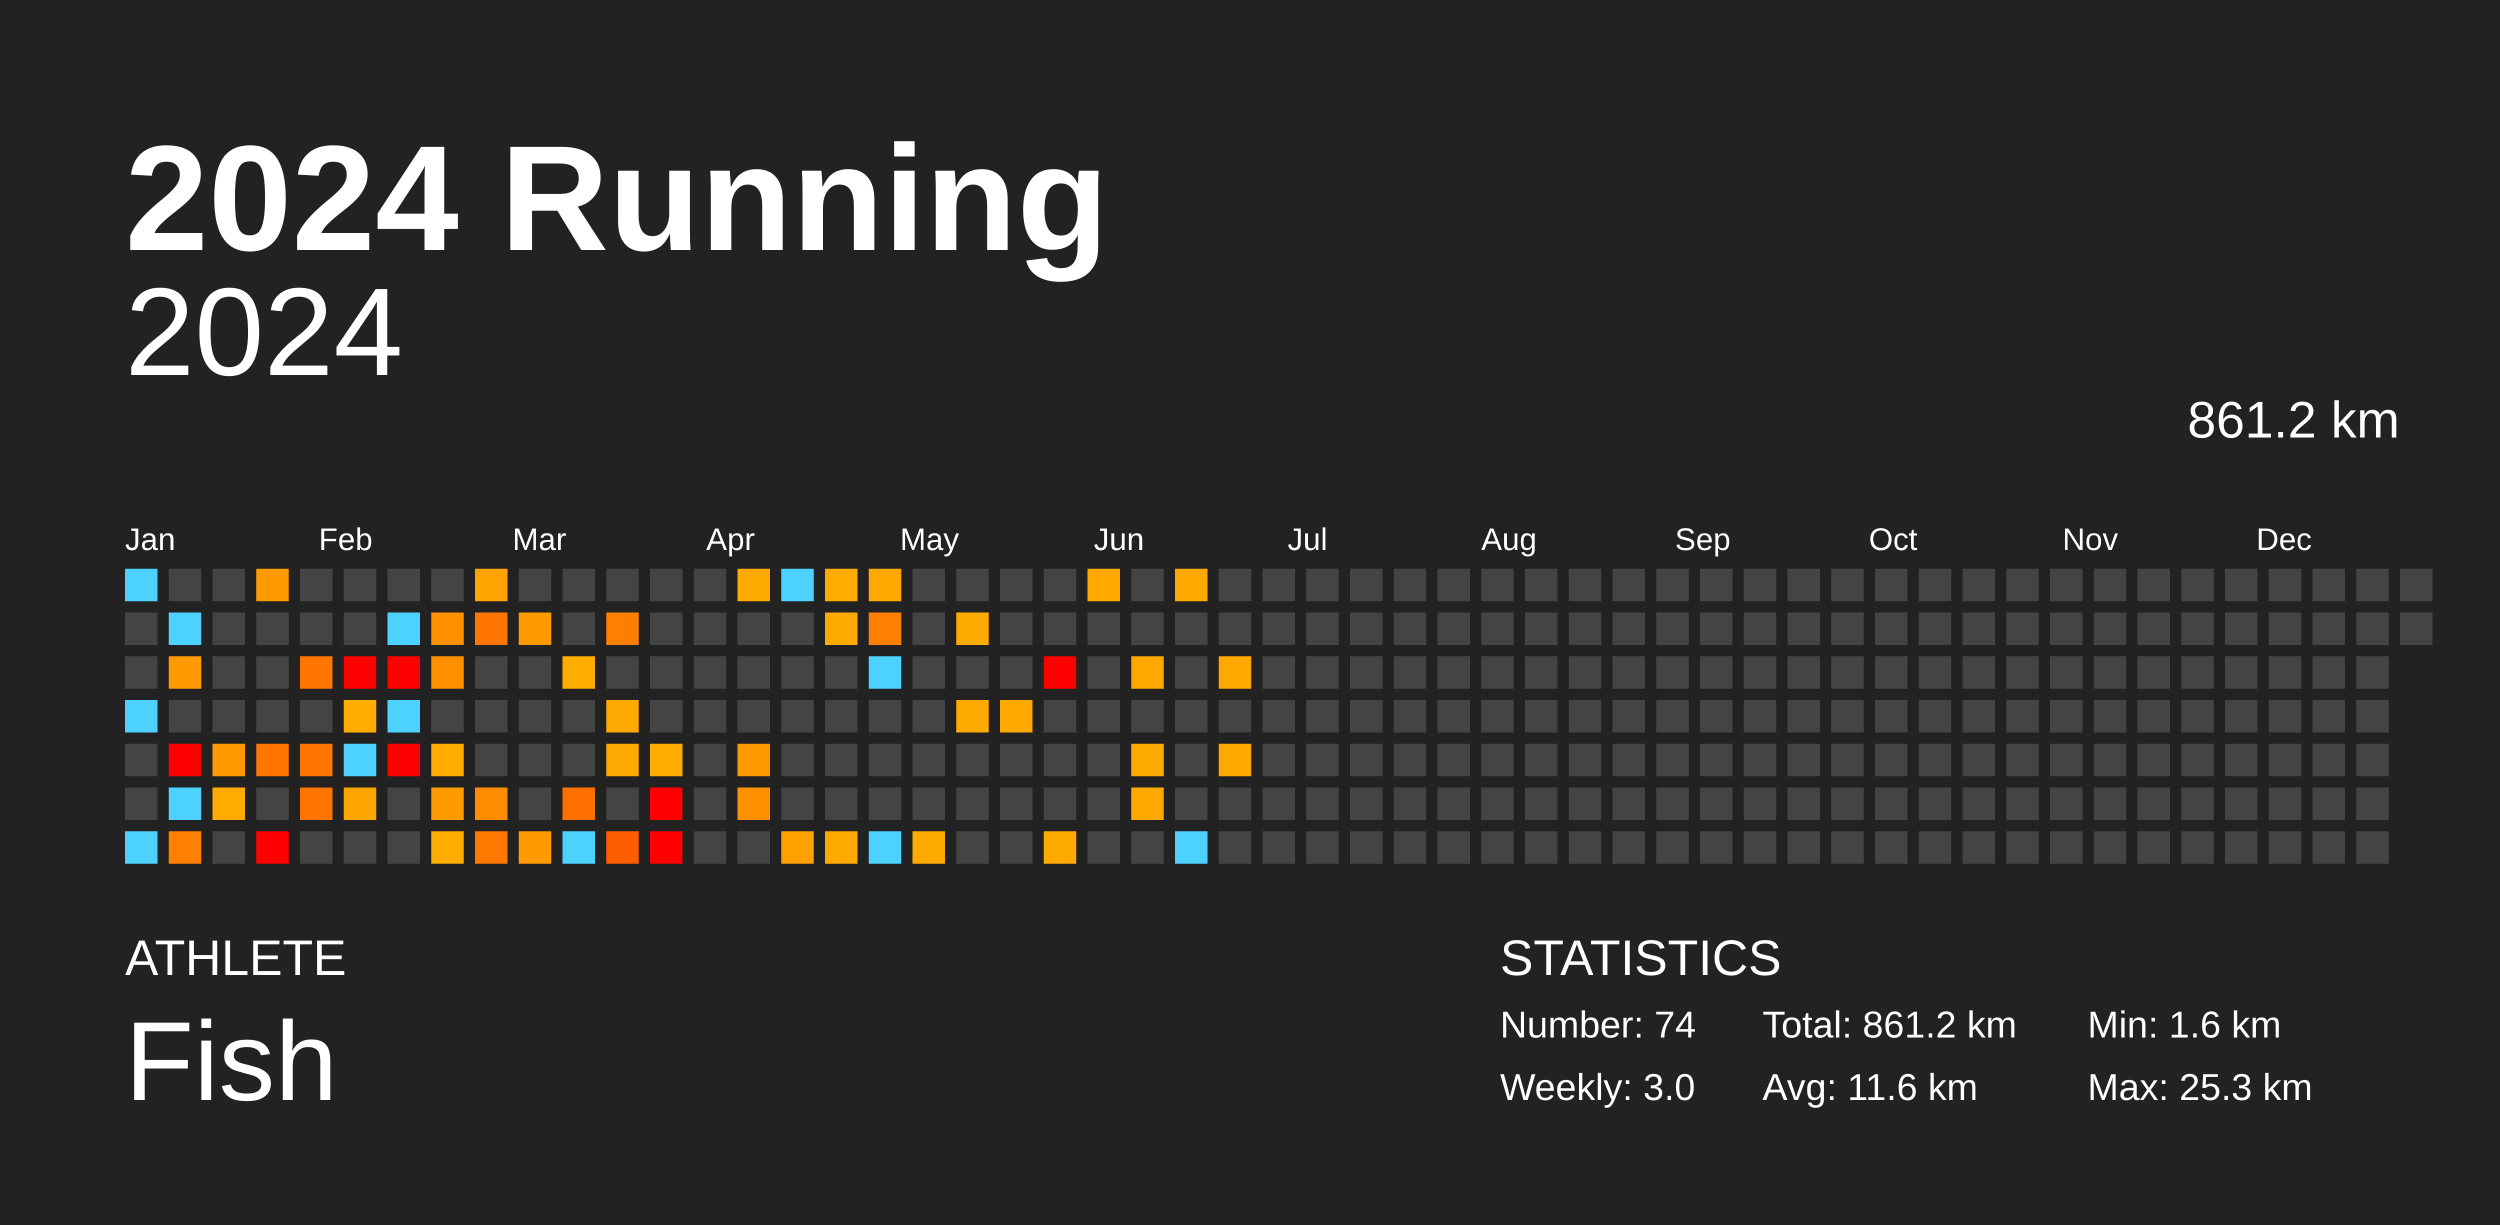
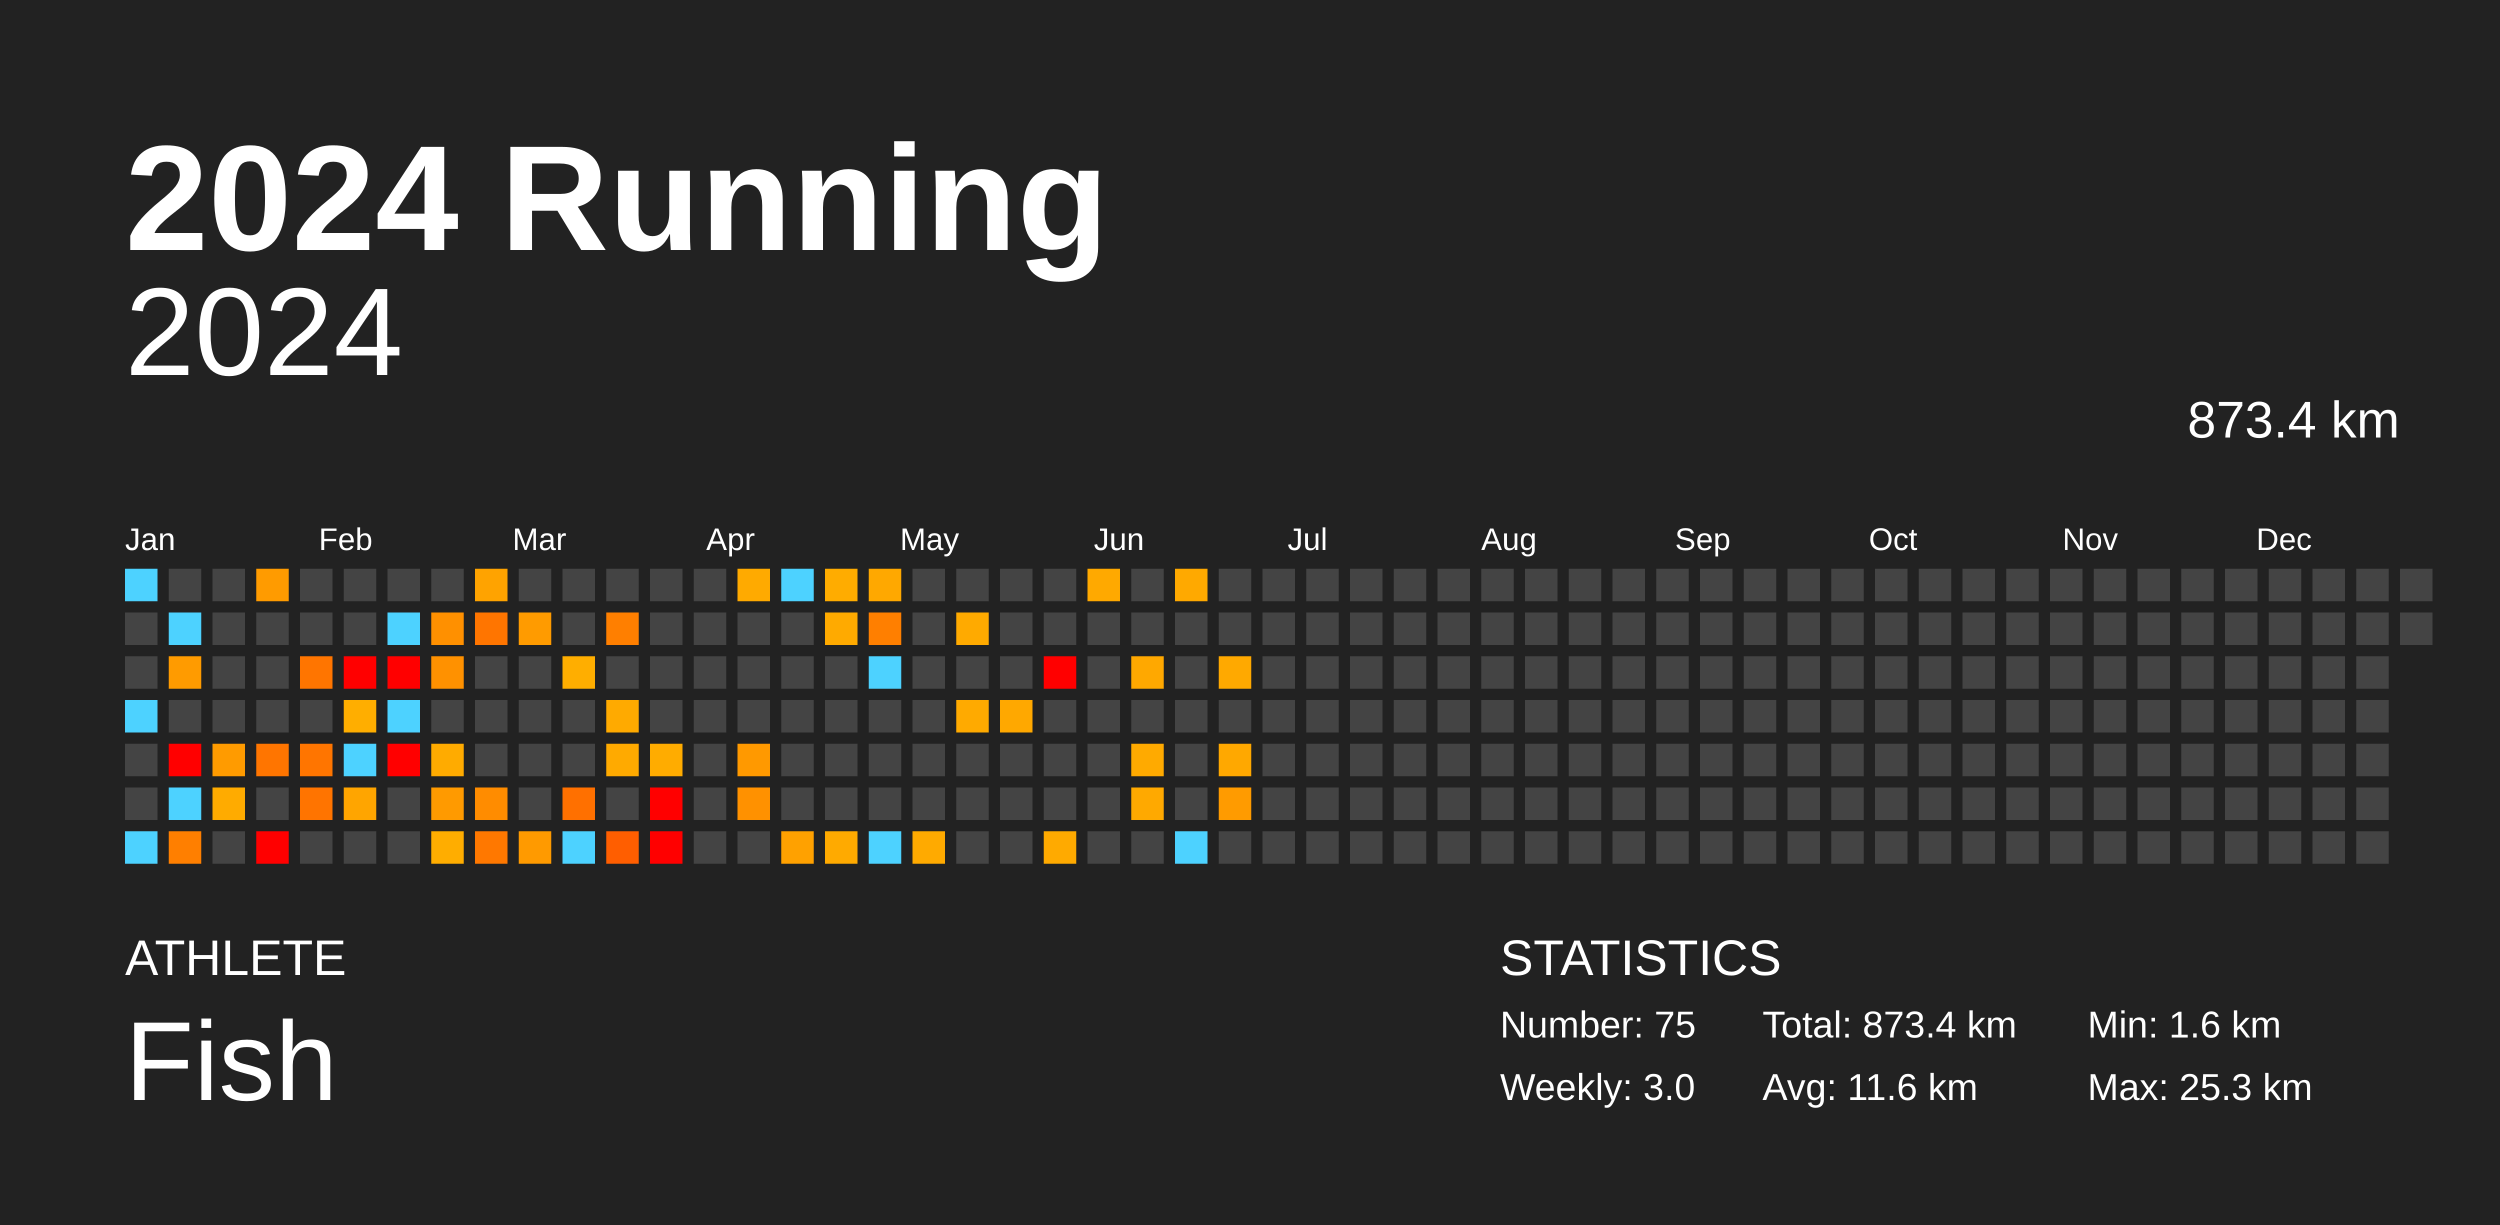
<svg xmlns="http://www.w3.org/2000/svg" baseProfile="full" height="98mm" version="1.1" viewBox="0,0,200,98" width="200mm">
  <defs />
  <rect fill="#222222" height="98" width="200" x="0" y="0" />
  <text fill="#FFFFFF" style="font-size:12px; font-family:Arial; font-weight:bold;" x="10" y="20">2024 Running</text>
  <text fill="#FFFFFF" style="font-size:4px; font-family:Arial" x="10" y="78">ATHLETE</text>
  <text fill="#FFFFFF" style="font-size:9px; font-family:Arial" x="10" y="88">Fish</text>
  <text fill="#FFFFFF" style="font-size:4px; font-family:Arial" x="120" y="78">STATISTICS</text>
-   <text fill="#FFFFFF" style="font-size:3px; font-family:Arial" x="120" y="83">Number: 74</text>
+   <text fill="#FFFFFF" style="font-size:3px; font-family:Arial" x="120" y="83">Number: 75</text>
  <text fill="#FFFFFF" style="font-size:3px; font-family:Arial" x="120" y="88">Weekly: 3.0</text>
-   <text fill="#FFFFFF" style="font-size:3px; font-family:Arial" x="141" y="83">Total: 861.2 km</text>
+   <text fill="#FFFFFF" style="font-size:3px; font-family:Arial" x="141" y="83">Total: 873.4 km</text>
  <text fill="#FFFFFF" style="font-size:3px; font-family:Arial" x="141" y="88">Avg: 11.6 km</text>
  <text fill="#FFFFFF" style="font-size:3px; font-family:Arial" x="167" y="83">Min: 1.6 km</text>
  <text fill="#FFFFFF" style="font-size:3px; font-family:Arial" x="167" y="88">Max: 25.3 km</text>
  <text alignment-baseline="hanging" fill="#FFFFFF" style="font-size:10.0px; font-family:Arial;" x="10" y="30">2024</text>
-   <text alignment-baseline="hanging" fill="#FFFFFF" style="font-size:4.125px; font-family:Arial;" x="175" y="35">861.2 km</text>
+   <text alignment-baseline="hanging" fill="#FFFFFF" style="font-size:4.125px; font-family:Arial;" x="175" y="35">873.4 km</text>
  <text fill="#FFFFFF" style="font-size:2.5px; font-family:Arial" x="10.0" y="44">Jan</text>
  <text fill="#FFFFFF" style="font-size:2.5px; font-family:Arial" x="25.5" y="44">Feb</text>
  <text fill="#FFFFFF" style="font-size:2.5px; font-family:Arial" x="41.0" y="44">Mar</text>
  <text fill="#FFFFFF" style="font-size:2.5px; font-family:Arial" x="56.5" y="44">Apr</text>
  <text fill="#FFFFFF" style="font-size:2.5px; font-family:Arial" x="72.0" y="44">May</text>
  <text fill="#FFFFFF" style="font-size:2.5px; font-family:Arial" x="87.5" y="44">Jun</text>
  <text fill="#FFFFFF" style="font-size:2.5px; font-family:Arial" x="103.0" y="44">Jul</text>
  <text fill="#FFFFFF" style="font-size:2.5px; font-family:Arial" x="118.5" y="44">Aug</text>
  <text fill="#FFFFFF" style="font-size:2.5px; font-family:Arial" x="134.0" y="44">Sep</text>
  <text fill="#FFFFFF" style="font-size:2.5px; font-family:Arial" x="149.5" y="44">Oct</text>
  <text fill="#FFFFFF" style="font-size:2.5px; font-family:Arial" x="165.0" y="44">Nov</text>
  <text fill="#FFFFFF" style="font-size:2.5px; font-family:Arial" x="180.5" y="44">Dec</text>
  <rect fill="#4dd2ff" height="2.6" width="2.6" x="10.0" y="45.5" />
  <rect fill="#444444" height="2.6" width="2.6" x="10.0" y="49.0" />
  <rect fill="#444444" height="2.6" width="2.6" x="10.0" y="52.5" />
  <rect fill="#4dd2ff" height="2.6" width="2.6" x="10.0" y="56.0" />
  <rect fill="#444444" height="2.6" width="2.6" x="10.0" y="59.5" />
  <rect fill="#444444" height="2.6" width="2.6" x="10.0" y="63.0" />
  <rect fill="#4dd2ff" height="2.6" width="2.6" x="10.0" y="66.5" />
  <rect fill="#444444" height="2.6" width="2.6" x="13.5" y="45.5" />
  <rect fill="#4dd2ff" height="2.6" width="2.6" x="13.5" y="49.0" />
  <rect fill="#ff9b00" height="2.6" width="2.6" x="13.5" y="52.5" />
  <rect fill="#444444" height="2.6" width="2.6" x="13.5" y="56.0" />
  <rect fill="red" height="2.6" width="2.6" x="13.5" y="59.5" />
  <rect fill="#4dd2ff" height="2.6" width="2.6" x="13.5" y="63.0" />
  <rect fill="#ff7f00" height="2.6" width="2.6" x="13.5" y="66.5" />
  <rect fill="#444444" height="2.6" width="2.6" x="17.0" y="45.5" />
  <rect fill="#444444" height="2.6" width="2.6" x="17.0" y="49.0" />
  <rect fill="#444444" height="2.6" width="2.6" x="17.0" y="52.5" />
  <rect fill="#444444" height="2.6" width="2.6" x="17.0" y="56.0" />
  <rect fill="#ff9b00" height="2.6" width="2.6" x="17.0" y="59.5" />
  <rect fill="#ffab00" height="2.6" width="2.6" x="17.0" y="63.0" />
  <rect fill="#444444" height="2.6" width="2.6" x="17.0" y="66.5" />
  <rect fill="#ff9b00" height="2.6" width="2.6" x="20.5" y="45.5" />
  <rect fill="#444444" height="2.6" width="2.6" x="20.5" y="49.0" />
  <rect fill="#444444" height="2.6" width="2.6" x="20.5" y="52.5" />
  <rect fill="#444444" height="2.6" width="2.6" x="20.5" y="56.0" />
  <rect fill="#ff7500" height="2.6" width="2.6" x="20.5" y="59.5" />
  <rect fill="#444444" height="2.6" width="2.6" x="20.5" y="63.0" />
  <rect fill="red" height="2.6" width="2.6" x="20.5" y="66.5" />
  <rect fill="#444444" height="2.6" width="2.6" x="24.0" y="45.5" />
  <rect fill="#444444" height="2.6" width="2.6" x="24.0" y="49.0" />
  <rect fill="#ff7500" height="2.6" width="2.6" x="24.0" y="52.5" />
  <rect fill="#444444" height="2.6" width="2.6" x="24.0" y="56.0" />
  <rect fill="#ff7500" height="2.6" width="2.6" x="24.0" y="59.5" />
  <rect fill="#ff7400" height="2.6" width="2.6" x="24.0" y="63.0" />
  <rect fill="#444444" height="2.6" width="2.6" x="24.0" y="66.5" />
  <rect fill="#444444" height="2.6" width="2.6" x="27.5" y="45.5" />
  <rect fill="#444444" height="2.6" width="2.6" x="27.5" y="49.0" />
  <rect fill="red" height="2.6" width="2.6" x="27.5" y="52.5" />
  <rect fill="#ffae00" height="2.6" width="2.6" x="27.5" y="56.0" />
  <rect fill="#4dd2ff" height="2.6" width="2.6" x="27.5" y="59.5" />
  <rect fill="#ffa500" height="2.6" width="2.6" x="27.5" y="63.0" />
  <rect fill="#444444" height="2.6" width="2.6" x="27.5" y="66.5" />
  <rect fill="#444444" height="2.6" width="2.6" x="31.0" y="45.5" />
  <rect fill="#4dd2ff" height="2.6" width="2.6" x="31.0" y="49.0" />
  <rect fill="red" height="2.6" width="2.6" x="31.0" y="52.5" />
  <rect fill="#4dd2ff" height="2.6" width="2.6" x="31.0" y="56.0" />
  <rect fill="red" height="2.6" width="2.6" x="31.0" y="59.5" />
  <rect fill="#444444" height="2.6" width="2.6" x="31.0" y="63.0" />
  <rect fill="#444444" height="2.6" width="2.6" x="31.0" y="66.5" />
  <rect fill="#444444" height="2.6" width="2.6" x="34.5" y="45.5" />
  <rect fill="#ff9000" height="2.6" width="2.6" x="34.5" y="49.0" />
  <rect fill="#ff9100" height="2.6" width="2.6" x="34.5" y="52.5" />
  <rect fill="#444444" height="2.6" width="2.6" x="34.5" y="56.0" />
  <rect fill="#ffab00" height="2.6" width="2.6" x="34.5" y="59.5" />
  <rect fill="#ff9a00" height="2.6" width="2.6" x="34.5" y="63.0" />
  <rect fill="#ffad00" height="2.6" width="2.6" x="34.5" y="66.5" />
  <rect fill="#ffa300" height="2.6" width="2.6" x="38.0" y="45.5" />
  <rect fill="#ff7500" height="2.6" width="2.6" x="38.0" y="49.0" />
  <rect fill="#444444" height="2.6" width="2.6" x="38.0" y="52.5" />
  <rect fill="#444444" height="2.6" width="2.6" x="38.0" y="56.0" />
  <rect fill="#444444" height="2.6" width="2.6" x="38.0" y="59.5" />
  <rect fill="#ff8c00" height="2.6" width="2.6" x="38.0" y="63.0" />
  <rect fill="#ff7800" height="2.6" width="2.6" x="38.0" y="66.5" />
  <rect fill="#444444" height="2.6" width="2.6" x="41.5" y="45.5" />
  <rect fill="#ff9b00" height="2.6" width="2.6" x="41.5" y="49.0" />
  <rect fill="#444444" height="2.6" width="2.6" x="41.5" y="52.5" />
  <rect fill="#444444" height="2.6" width="2.6" x="41.5" y="56.0" />
  <rect fill="#444444" height="2.6" width="2.6" x="41.5" y="59.5" />
  <rect fill="#444444" height="2.6" width="2.6" x="41.5" y="63.0" />
  <rect fill="#ff9a00" height="2.6" width="2.6" x="41.5" y="66.5" />
  <rect fill="#444444" height="2.6" width="2.6" x="45.0" y="45.5" />
  <rect fill="#444444" height="2.6" width="2.6" x="45.0" y="49.0" />
  <rect fill="#ffae00" height="2.6" width="2.6" x="45.0" y="52.5" />
  <rect fill="#444444" height="2.6" width="2.6" x="45.0" y="56.0" />
  <rect fill="#444444" height="2.6" width="2.6" x="45.0" y="59.5" />
  <rect fill="#ff7000" height="2.6" width="2.6" x="45.0" y="63.0" />
  <rect fill="#4dd2ff" height="2.6" width="2.6" x="45.0" y="66.5" />
  <rect fill="#444444" height="2.6" width="2.6" x="48.5" y="45.5" />
  <rect fill="#ff7f00" height="2.6" width="2.6" x="48.5" y="49.0" />
  <rect fill="#444444" height="2.6" width="2.6" x="48.5" y="52.5" />
  <rect fill="#ffaa00" height="2.6" width="2.6" x="48.5" y="56.0" />
  <rect fill="#ffaa00" height="2.6" width="2.6" x="48.5" y="59.5" />
  <rect fill="#444444" height="2.6" width="2.6" x="48.5" y="63.0" />
  <rect fill="#ff5e00" height="2.6" width="2.6" x="48.5" y="66.5" />
  <rect fill="#444444" height="2.6" width="2.6" x="52.0" y="45.5" />
  <rect fill="#444444" height="2.6" width="2.6" x="52.0" y="49.0" />
  <rect fill="#444444" height="2.6" width="2.6" x="52.0" y="52.5" />
  <rect fill="#444444" height="2.6" width="2.6" x="52.0" y="56.0" />
  <rect fill="#ffac00" height="2.6" width="2.6" x="52.0" y="59.5" />
  <rect fill="red" height="2.6" width="2.6" x="52.0" y="63.0" />
  <rect fill="red" height="2.6" width="2.6" x="52.0" y="66.5" />
  <rect fill="#444444" height="2.6" width="2.6" x="55.5" y="45.5" />
  <rect fill="#444444" height="2.6" width="2.6" x="55.5" y="49.0" />
  <rect fill="#444444" height="2.6" width="2.6" x="55.5" y="52.5" />
  <rect fill="#444444" height="2.6" width="2.6" x="55.5" y="56.0" />
  <rect fill="#444444" height="2.6" width="2.6" x="55.5" y="59.5" />
  <rect fill="#444444" height="2.6" width="2.6" x="55.5" y="63.0" />
  <rect fill="#444444" height="2.6" width="2.6" x="55.5" y="66.5" />
  <rect fill="#ffaa00" height="2.6" width="2.6" x="59.0" y="45.5" />
  <rect fill="#444444" height="2.6" width="2.6" x="59.0" y="49.0" />
  <rect fill="#444444" height="2.6" width="2.6" x="59.0" y="52.5" />
  <rect fill="#444444" height="2.6" width="2.6" x="59.0" y="56.0" />
  <rect fill="#ff9900" height="2.6" width="2.6" x="59.0" y="59.5" />
  <rect fill="#ff9100" height="2.6" width="2.6" x="59.0" y="63.0" />
  <rect fill="#444444" height="2.6" width="2.6" x="59.0" y="66.5" />
  <rect fill="#4dd2ff" height="2.6" width="2.6" x="62.5" y="45.5" />
  <rect fill="#444444" height="2.6" width="2.6" x="62.5" y="49.0" />
  <rect fill="#444444" height="2.6" width="2.6" x="62.5" y="52.5" />
  <rect fill="#444444" height="2.6" width="2.6" x="62.5" y="56.0" />
  <rect fill="#444444" height="2.6" width="2.6" x="62.5" y="59.5" />
  <rect fill="#444444" height="2.6" width="2.6" x="62.5" y="63.0" />
  <rect fill="#ffa100" height="2.6" width="2.6" x="62.5" y="66.5" />
  <rect fill="#ffac00" height="2.6" width="2.6" x="66.0" y="45.5" />
  <rect fill="#ffaa00" height="2.6" width="2.6" x="66.0" y="49.0" />
  <rect fill="#444444" height="2.6" width="2.6" x="66.0" y="52.5" />
  <rect fill="#444444" height="2.6" width="2.6" x="66.0" y="56.0" />
  <rect fill="#444444" height="2.6" width="2.6" x="66.0" y="59.5" />
  <rect fill="#444444" height="2.6" width="2.6" x="66.0" y="63.0" />
  <rect fill="#ffaa00" height="2.6" width="2.6" x="66.0" y="66.5" />
  <rect fill="#ffa800" height="2.6" width="2.6" x="69.5" y="45.5" />
  <rect fill="#ff7f00" height="2.6" width="2.6" x="69.5" y="49.0" />
  <rect fill="#4dd2ff" height="2.6" width="2.6" x="69.5" y="52.5" />
  <rect fill="#444444" height="2.6" width="2.6" x="69.5" y="56.0" />
  <rect fill="#444444" height="2.6" width="2.6" x="69.5" y="59.5" />
  <rect fill="#444444" height="2.6" width="2.6" x="69.5" y="63.0" />
  <rect fill="#4dd2ff" height="2.6" width="2.6" x="69.5" y="66.5" />
  <rect fill="#444444" height="2.6" width="2.6" x="73.0" y="45.5" />
  <rect fill="#444444" height="2.6" width="2.6" x="73.0" y="49.0" />
  <rect fill="#444444" height="2.6" width="2.6" x="73.0" y="52.5" />
  <rect fill="#444444" height="2.6" width="2.6" x="73.0" y="56.0" />
  <rect fill="#444444" height="2.6" width="2.6" x="73.0" y="59.5" />
  <rect fill="#444444" height="2.6" width="2.6" x="73.0" y="63.0" />
  <rect fill="#ffaa00" height="2.6" width="2.6" x="73.0" y="66.5" />
  <rect fill="#444444" height="2.6" width="2.6" x="76.5" y="45.5" />
  <rect fill="#ffaa00" height="2.6" width="2.6" x="76.5" y="49.0" />
  <rect fill="#444444" height="2.6" width="2.6" x="76.5" y="52.5" />
  <rect fill="#ffaa00" height="2.6" width="2.6" x="76.5" y="56.0" />
  <rect fill="#444444" height="2.6" width="2.6" x="76.5" y="59.5" />
  <rect fill="#444444" height="2.6" width="2.6" x="76.5" y="63.0" />
  <rect fill="#444444" height="2.6" width="2.6" x="76.5" y="66.5" />
  <rect fill="#444444" height="2.6" width="2.6" x="80.0" y="45.5" />
  <rect fill="#444444" height="2.6" width="2.6" x="80.0" y="49.0" />
  <rect fill="#444444" height="2.6" width="2.6" x="80.0" y="52.5" />
  <rect fill="#ffa800" height="2.6" width="2.6" x="80.0" y="56.0" />
  <rect fill="#444444" height="2.6" width="2.6" x="80.0" y="59.5" />
  <rect fill="#444444" height="2.6" width="2.6" x="80.0" y="63.0" />
  <rect fill="#444444" height="2.6" width="2.6" x="80.0" y="66.5" />
  <rect fill="#444444" height="2.6" width="2.6" x="83.5" y="45.5" />
  <rect fill="#444444" height="2.6" width="2.6" x="83.5" y="49.0" />
  <rect fill="red" height="2.6" width="2.6" x="83.5" y="52.5" />
  <rect fill="#444444" height="2.6" width="2.6" x="83.5" y="56.0" />
  <rect fill="#444444" height="2.6" width="2.6" x="83.5" y="59.5" />
  <rect fill="#444444" height="2.6" width="2.6" x="83.5" y="63.0" />
  <rect fill="#ffaa00" height="2.6" width="2.6" x="83.5" y="66.5" />
  <rect fill="#ffa900" height="2.6" width="2.6" x="87.0" y="45.5" />
  <rect fill="#444444" height="2.6" width="2.6" x="87.0" y="49.0" />
  <rect fill="#444444" height="2.6" width="2.6" x="87.0" y="52.5" />
  <rect fill="#444444" height="2.6" width="2.6" x="87.0" y="56.0" />
  <rect fill="#444444" height="2.6" width="2.6" x="87.0" y="59.5" />
  <rect fill="#444444" height="2.6" width="2.6" x="87.0" y="63.0" />
  <rect fill="#444444" height="2.6" width="2.6" x="87.0" y="66.5" />
  <rect fill="#444444" height="2.6" width="2.6" x="90.5" y="45.5" />
  <rect fill="#444444" height="2.6" width="2.6" x="90.5" y="49.0" />
  <rect fill="#ffa800" height="2.6" width="2.6" x="90.5" y="52.5" />
  <rect fill="#444444" height="2.6" width="2.6" x="90.5" y="56.0" />
  <rect fill="#ffaa00" height="2.6" width="2.6" x="90.5" y="59.5" />
  <rect fill="#ffa900" height="2.6" width="2.6" x="90.5" y="63.0" />
  <rect fill="#444444" height="2.6" width="2.6" x="90.5" y="66.5" />
  <rect fill="#ffa900" height="2.6" width="2.6" x="94.0" y="45.5" />
  <rect fill="#444444" height="2.6" width="2.6" x="94.0" y="49.0" />
  <rect fill="#444444" height="2.6" width="2.6" x="94.0" y="52.5" />
  <rect fill="#444444" height="2.6" width="2.6" x="94.0" y="56.0" />
  <rect fill="#444444" height="2.6" width="2.6" x="94.0" y="59.5" />
  <rect fill="#444444" height="2.6" width="2.6" x="94.0" y="63.0" />
  <rect fill="#4dd2ff" height="2.6" width="2.6" x="94.0" y="66.5" />
  <rect fill="#444444" height="2.6" width="2.6" x="97.5" y="45.5" />
  <rect fill="#444444" height="2.6" width="2.6" x="97.5" y="49.0" />
  <rect fill="#ffa900" height="2.6" width="2.6" x="97.5" y="52.5" />
  <rect fill="#444444" height="2.6" width="2.6" x="97.5" y="56.0" />
  <rect fill="#ffa800" height="2.6" width="2.6" x="97.5" y="59.5" />
-   <rect fill="#444444" height="2.6" width="2.6" x="97.5" y="63.0" />
+   <rect fill="#ff9b00" height="2.6" width="2.6" x="97.5" y="63.0" />
  <rect fill="#444444" height="2.6" width="2.6" x="97.5" y="66.5" />
  <rect fill="#444444" height="2.6" width="2.6" x="101.0" y="45.5" />
  <rect fill="#444444" height="2.6" width="2.6" x="101.0" y="49.0" />
  <rect fill="#444444" height="2.6" width="2.6" x="101.0" y="52.5" />
  <rect fill="#444444" height="2.6" width="2.6" x="101.0" y="56.0" />
  <rect fill="#444444" height="2.6" width="2.6" x="101.0" y="59.5" />
  <rect fill="#444444" height="2.6" width="2.6" x="101.0" y="63.0" />
  <rect fill="#444444" height="2.6" width="2.6" x="101.0" y="66.5" />
  <rect fill="#444444" height="2.6" width="2.6" x="104.5" y="45.5" />
  <rect fill="#444444" height="2.6" width="2.6" x="104.5" y="49.0" />
  <rect fill="#444444" height="2.6" width="2.6" x="104.5" y="52.5" />
  <rect fill="#444444" height="2.6" width="2.6" x="104.5" y="56.0" />
  <rect fill="#444444" height="2.6" width="2.6" x="104.5" y="59.5" />
  <rect fill="#444444" height="2.6" width="2.6" x="104.5" y="63.0" />
  <rect fill="#444444" height="2.6" width="2.6" x="104.5" y="66.5" />
  <rect fill="#444444" height="2.6" width="2.6" x="108.0" y="45.5" />
  <rect fill="#444444" height="2.6" width="2.6" x="108.0" y="49.0" />
  <rect fill="#444444" height="2.6" width="2.6" x="108.0" y="52.5" />
  <rect fill="#444444" height="2.6" width="2.6" x="108.0" y="56.0" />
  <rect fill="#444444" height="2.6" width="2.6" x="108.0" y="59.5" />
  <rect fill="#444444" height="2.6" width="2.6" x="108.0" y="63.0" />
  <rect fill="#444444" height="2.6" width="2.6" x="108.0" y="66.5" />
  <rect fill="#444444" height="2.6" width="2.6" x="111.5" y="45.5" />
  <rect fill="#444444" height="2.6" width="2.6" x="111.5" y="49.0" />
  <rect fill="#444444" height="2.6" width="2.6" x="111.5" y="52.5" />
  <rect fill="#444444" height="2.6" width="2.6" x="111.5" y="56.0" />
  <rect fill="#444444" height="2.6" width="2.6" x="111.5" y="59.5" />
  <rect fill="#444444" height="2.6" width="2.6" x="111.5" y="63.0" />
  <rect fill="#444444" height="2.6" width="2.6" x="111.5" y="66.5" />
  <rect fill="#444444" height="2.6" width="2.6" x="115.0" y="45.5" />
  <rect fill="#444444" height="2.6" width="2.6" x="115.0" y="49.0" />
  <rect fill="#444444" height="2.6" width="2.6" x="115.0" y="52.5" />
  <rect fill="#444444" height="2.6" width="2.6" x="115.0" y="56.0" />
  <rect fill="#444444" height="2.6" width="2.6" x="115.0" y="59.5" />
  <rect fill="#444444" height="2.6" width="2.6" x="115.0" y="63.0" />
  <rect fill="#444444" height="2.6" width="2.6" x="115.0" y="66.5" />
  <rect fill="#444444" height="2.6" width="2.6" x="118.5" y="45.5" />
  <rect fill="#444444" height="2.6" width="2.6" x="118.5" y="49.0" />
  <rect fill="#444444" height="2.6" width="2.6" x="118.5" y="52.5" />
  <rect fill="#444444" height="2.6" width="2.6" x="118.5" y="56.0" />
  <rect fill="#444444" height="2.6" width="2.6" x="118.5" y="59.5" />
  <rect fill="#444444" height="2.6" width="2.6" x="118.5" y="63.0" />
  <rect fill="#444444" height="2.6" width="2.6" x="118.5" y="66.5" />
  <rect fill="#444444" height="2.6" width="2.6" x="122.0" y="45.5" />
  <rect fill="#444444" height="2.6" width="2.6" x="122.0" y="49.0" />
  <rect fill="#444444" height="2.6" width="2.6" x="122.0" y="52.5" />
  <rect fill="#444444" height="2.6" width="2.6" x="122.0" y="56.0" />
  <rect fill="#444444" height="2.6" width="2.6" x="122.0" y="59.5" />
  <rect fill="#444444" height="2.6" width="2.6" x="122.0" y="63.0" />
  <rect fill="#444444" height="2.6" width="2.6" x="122.0" y="66.5" />
  <rect fill="#444444" height="2.6" width="2.6" x="125.5" y="45.5" />
  <rect fill="#444444" height="2.6" width="2.6" x="125.5" y="49.0" />
  <rect fill="#444444" height="2.6" width="2.6" x="125.5" y="52.5" />
  <rect fill="#444444" height="2.6" width="2.6" x="125.5" y="56.0" />
  <rect fill="#444444" height="2.6" width="2.6" x="125.5" y="59.5" />
  <rect fill="#444444" height="2.6" width="2.6" x="125.5" y="63.0" />
  <rect fill="#444444" height="2.6" width="2.6" x="125.5" y="66.5" />
  <rect fill="#444444" height="2.6" width="2.6" x="129.0" y="45.5" />
  <rect fill="#444444" height="2.6" width="2.6" x="129.0" y="49.0" />
  <rect fill="#444444" height="2.6" width="2.6" x="129.0" y="52.5" />
  <rect fill="#444444" height="2.6" width="2.6" x="129.0" y="56.0" />
  <rect fill="#444444" height="2.6" width="2.6" x="129.0" y="59.5" />
  <rect fill="#444444" height="2.6" width="2.6" x="129.0" y="63.0" />
  <rect fill="#444444" height="2.6" width="2.6" x="129.0" y="66.5" />
  <rect fill="#444444" height="2.6" width="2.6" x="132.5" y="45.5" />
  <rect fill="#444444" height="2.6" width="2.6" x="132.5" y="49.0" />
  <rect fill="#444444" height="2.6" width="2.6" x="132.5" y="52.5" />
  <rect fill="#444444" height="2.6" width="2.6" x="132.5" y="56.0" />
  <rect fill="#444444" height="2.6" width="2.6" x="132.5" y="59.5" />
  <rect fill="#444444" height="2.6" width="2.6" x="132.5" y="63.0" />
  <rect fill="#444444" height="2.6" width="2.6" x="132.5" y="66.5" />
  <rect fill="#444444" height="2.6" width="2.6" x="136.0" y="45.5" />
  <rect fill="#444444" height="2.6" width="2.6" x="136.0" y="49.0" />
  <rect fill="#444444" height="2.6" width="2.6" x="136.0" y="52.5" />
  <rect fill="#444444" height="2.6" width="2.6" x="136.0" y="56.0" />
  <rect fill="#444444" height="2.6" width="2.6" x="136.0" y="59.5" />
  <rect fill="#444444" height="2.6" width="2.6" x="136.0" y="63.0" />
  <rect fill="#444444" height="2.6" width="2.6" x="136.0" y="66.5" />
  <rect fill="#444444" height="2.6" width="2.6" x="139.5" y="45.5" />
  <rect fill="#444444" height="2.6" width="2.6" x="139.5" y="49.0" />
  <rect fill="#444444" height="2.6" width="2.6" x="139.5" y="52.5" />
  <rect fill="#444444" height="2.6" width="2.6" x="139.5" y="56.0" />
  <rect fill="#444444" height="2.6" width="2.6" x="139.5" y="59.5" />
  <rect fill="#444444" height="2.6" width="2.6" x="139.5" y="63.0" />
  <rect fill="#444444" height="2.6" width="2.6" x="139.5" y="66.5" />
  <rect fill="#444444" height="2.6" width="2.6" x="143.0" y="45.5" />
  <rect fill="#444444" height="2.6" width="2.6" x="143.0" y="49.0" />
  <rect fill="#444444" height="2.6" width="2.6" x="143.0" y="52.5" />
  <rect fill="#444444" height="2.6" width="2.6" x="143.0" y="56.0" />
  <rect fill="#444444" height="2.6" width="2.6" x="143.0" y="59.5" />
  <rect fill="#444444" height="2.6" width="2.6" x="143.0" y="63.0" />
  <rect fill="#444444" height="2.6" width="2.6" x="143.0" y="66.5" />
  <rect fill="#444444" height="2.6" width="2.6" x="146.5" y="45.5" />
  <rect fill="#444444" height="2.6" width="2.6" x="146.5" y="49.0" />
  <rect fill="#444444" height="2.6" width="2.6" x="146.5" y="52.5" />
  <rect fill="#444444" height="2.6" width="2.6" x="146.5" y="56.0" />
  <rect fill="#444444" height="2.6" width="2.6" x="146.5" y="59.5" />
  <rect fill="#444444" height="2.6" width="2.6" x="146.5" y="63.0" />
  <rect fill="#444444" height="2.6" width="2.6" x="146.5" y="66.5" />
  <rect fill="#444444" height="2.6" width="2.6" x="150.0" y="45.5" />
  <rect fill="#444444" height="2.6" width="2.6" x="150.0" y="49.0" />
  <rect fill="#444444" height="2.6" width="2.6" x="150.0" y="52.5" />
  <rect fill="#444444" height="2.6" width="2.6" x="150.0" y="56.0" />
  <rect fill="#444444" height="2.6" width="2.6" x="150.0" y="59.5" />
  <rect fill="#444444" height="2.6" width="2.6" x="150.0" y="63.0" />
  <rect fill="#444444" height="2.6" width="2.6" x="150.0" y="66.5" />
  <rect fill="#444444" height="2.6" width="2.6" x="153.5" y="45.5" />
  <rect fill="#444444" height="2.6" width="2.6" x="153.5" y="49.0" />
  <rect fill="#444444" height="2.6" width="2.6" x="153.5" y="52.5" />
  <rect fill="#444444" height="2.6" width="2.6" x="153.5" y="56.0" />
  <rect fill="#444444" height="2.6" width="2.6" x="153.5" y="59.5" />
  <rect fill="#444444" height="2.6" width="2.6" x="153.5" y="63.0" />
  <rect fill="#444444" height="2.6" width="2.6" x="153.5" y="66.5" />
  <rect fill="#444444" height="2.6" width="2.6" x="157.0" y="45.5" />
  <rect fill="#444444" height="2.6" width="2.6" x="157.0" y="49.0" />
  <rect fill="#444444" height="2.6" width="2.6" x="157.0" y="52.5" />
  <rect fill="#444444" height="2.6" width="2.6" x="157.0" y="56.0" />
  <rect fill="#444444" height="2.6" width="2.6" x="157.0" y="59.5" />
  <rect fill="#444444" height="2.6" width="2.6" x="157.0" y="63.0" />
  <rect fill="#444444" height="2.6" width="2.6" x="157.0" y="66.5" />
  <rect fill="#444444" height="2.6" width="2.6" x="160.5" y="45.5" />
  <rect fill="#444444" height="2.6" width="2.6" x="160.5" y="49.0" />
  <rect fill="#444444" height="2.6" width="2.6" x="160.5" y="52.5" />
  <rect fill="#444444" height="2.6" width="2.6" x="160.5" y="56.0" />
  <rect fill="#444444" height="2.6" width="2.6" x="160.5" y="59.5" />
  <rect fill="#444444" height="2.6" width="2.6" x="160.5" y="63.0" />
  <rect fill="#444444" height="2.6" width="2.6" x="160.5" y="66.5" />
  <rect fill="#444444" height="2.6" width="2.6" x="164.0" y="45.5" />
  <rect fill="#444444" height="2.6" width="2.6" x="164.0" y="49.0" />
  <rect fill="#444444" height="2.6" width="2.6" x="164.0" y="52.5" />
  <rect fill="#444444" height="2.6" width="2.6" x="164.0" y="56.0" />
  <rect fill="#444444" height="2.6" width="2.6" x="164.0" y="59.5" />
  <rect fill="#444444" height="2.6" width="2.6" x="164.0" y="63.0" />
  <rect fill="#444444" height="2.6" width="2.6" x="164.0" y="66.5" />
  <rect fill="#444444" height="2.6" width="2.6" x="167.5" y="45.5" />
  <rect fill="#444444" height="2.6" width="2.6" x="167.5" y="49.0" />
  <rect fill="#444444" height="2.6" width="2.6" x="167.5" y="52.5" />
  <rect fill="#444444" height="2.6" width="2.6" x="167.5" y="56.0" />
  <rect fill="#444444" height="2.6" width="2.6" x="167.5" y="59.5" />
  <rect fill="#444444" height="2.6" width="2.6" x="167.5" y="63.0" />
  <rect fill="#444444" height="2.6" width="2.6" x="167.5" y="66.5" />
  <rect fill="#444444" height="2.6" width="2.6" x="171.0" y="45.5" />
  <rect fill="#444444" height="2.6" width="2.6" x="171.0" y="49.0" />
  <rect fill="#444444" height="2.6" width="2.6" x="171.0" y="52.5" />
  <rect fill="#444444" height="2.6" width="2.6" x="171.0" y="56.0" />
  <rect fill="#444444" height="2.6" width="2.6" x="171.0" y="59.5" />
  <rect fill="#444444" height="2.6" width="2.6" x="171.0" y="63.0" />
  <rect fill="#444444" height="2.6" width="2.6" x="171.0" y="66.5" />
  <rect fill="#444444" height="2.6" width="2.6" x="174.5" y="45.5" />
  <rect fill="#444444" height="2.6" width="2.6" x="174.5" y="49.0" />
  <rect fill="#444444" height="2.6" width="2.6" x="174.5" y="52.5" />
  <rect fill="#444444" height="2.6" width="2.6" x="174.5" y="56.0" />
  <rect fill="#444444" height="2.6" width="2.6" x="174.5" y="59.5" />
  <rect fill="#444444" height="2.6" width="2.6" x="174.5" y="63.0" />
  <rect fill="#444444" height="2.6" width="2.6" x="174.5" y="66.5" />
  <rect fill="#444444" height="2.6" width="2.6" x="178.0" y="45.5" />
  <rect fill="#444444" height="2.6" width="2.6" x="178.0" y="49.0" />
  <rect fill="#444444" height="2.6" width="2.6" x="178.0" y="52.5" />
  <rect fill="#444444" height="2.6" width="2.6" x="178.0" y="56.0" />
  <rect fill="#444444" height="2.6" width="2.6" x="178.0" y="59.5" />
  <rect fill="#444444" height="2.6" width="2.6" x="178.0" y="63.0" />
  <rect fill="#444444" height="2.6" width="2.6" x="178.0" y="66.5" />
  <rect fill="#444444" height="2.6" width="2.6" x="181.5" y="45.5" />
  <rect fill="#444444" height="2.6" width="2.6" x="181.5" y="49.0" />
  <rect fill="#444444" height="2.6" width="2.6" x="181.5" y="52.5" />
  <rect fill="#444444" height="2.6" width="2.6" x="181.5" y="56.0" />
  <rect fill="#444444" height="2.6" width="2.6" x="181.5" y="59.5" />
  <rect fill="#444444" height="2.6" width="2.6" x="181.5" y="63.0" />
  <rect fill="#444444" height="2.6" width="2.6" x="181.5" y="66.5" />
  <rect fill="#444444" height="2.6" width="2.6" x="185.0" y="45.5" />
  <rect fill="#444444" height="2.6" width="2.6" x="185.0" y="49.0" />
  <rect fill="#444444" height="2.6" width="2.6" x="185.0" y="52.5" />
  <rect fill="#444444" height="2.6" width="2.6" x="185.0" y="56.0" />
  <rect fill="#444444" height="2.6" width="2.6" x="185.0" y="59.5" />
  <rect fill="#444444" height="2.6" width="2.6" x="185.0" y="63.0" />
  <rect fill="#444444" height="2.6" width="2.6" x="185.0" y="66.5" />
  <rect fill="#444444" height="2.6" width="2.6" x="188.5" y="45.5" />
  <rect fill="#444444" height="2.6" width="2.6" x="188.5" y="49.0" />
  <rect fill="#444444" height="2.6" width="2.6" x="188.5" y="52.5" />
  <rect fill="#444444" height="2.6" width="2.6" x="188.5" y="56.0" />
  <rect fill="#444444" height="2.6" width="2.6" x="188.5" y="59.5" />
  <rect fill="#444444" height="2.6" width="2.6" x="188.5" y="63.0" />
  <rect fill="#444444" height="2.6" width="2.6" x="188.5" y="66.5" />
  <rect fill="#444444" height="2.6" width="2.6" x="192.0" y="45.5" />
  <rect fill="#444444" height="2.6" width="2.6" x="192.0" y="49.0" />
</svg>
